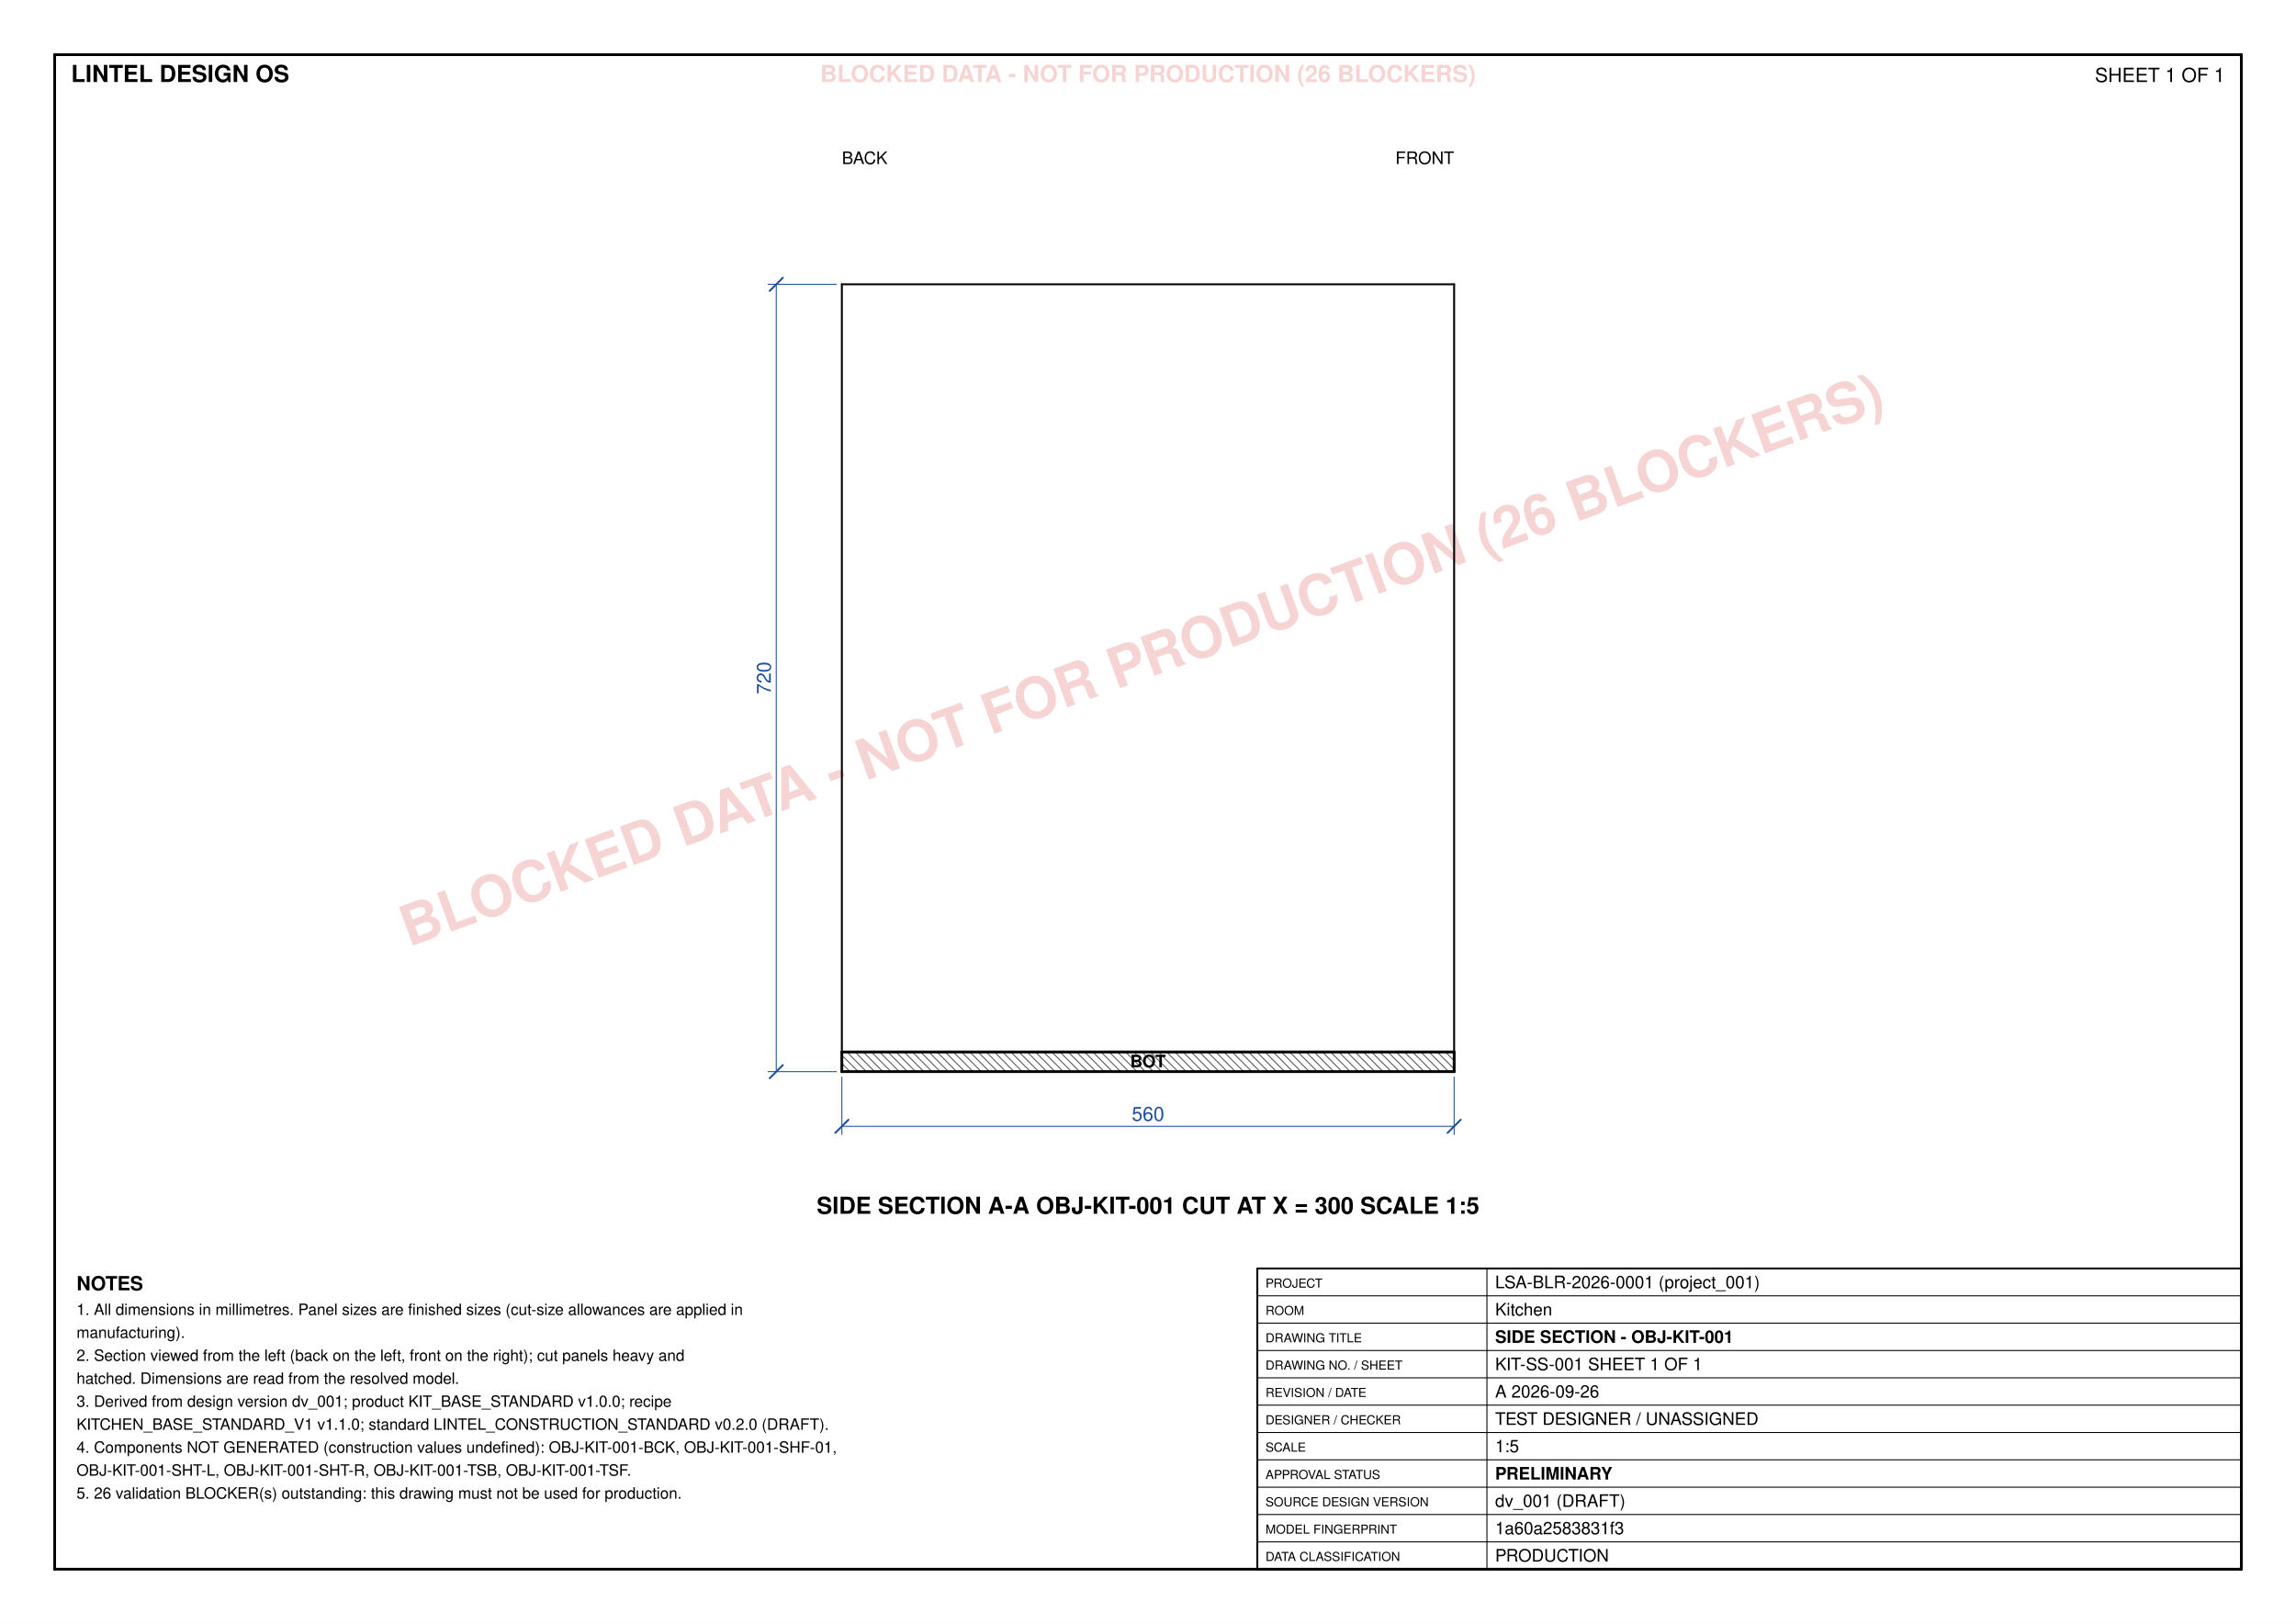
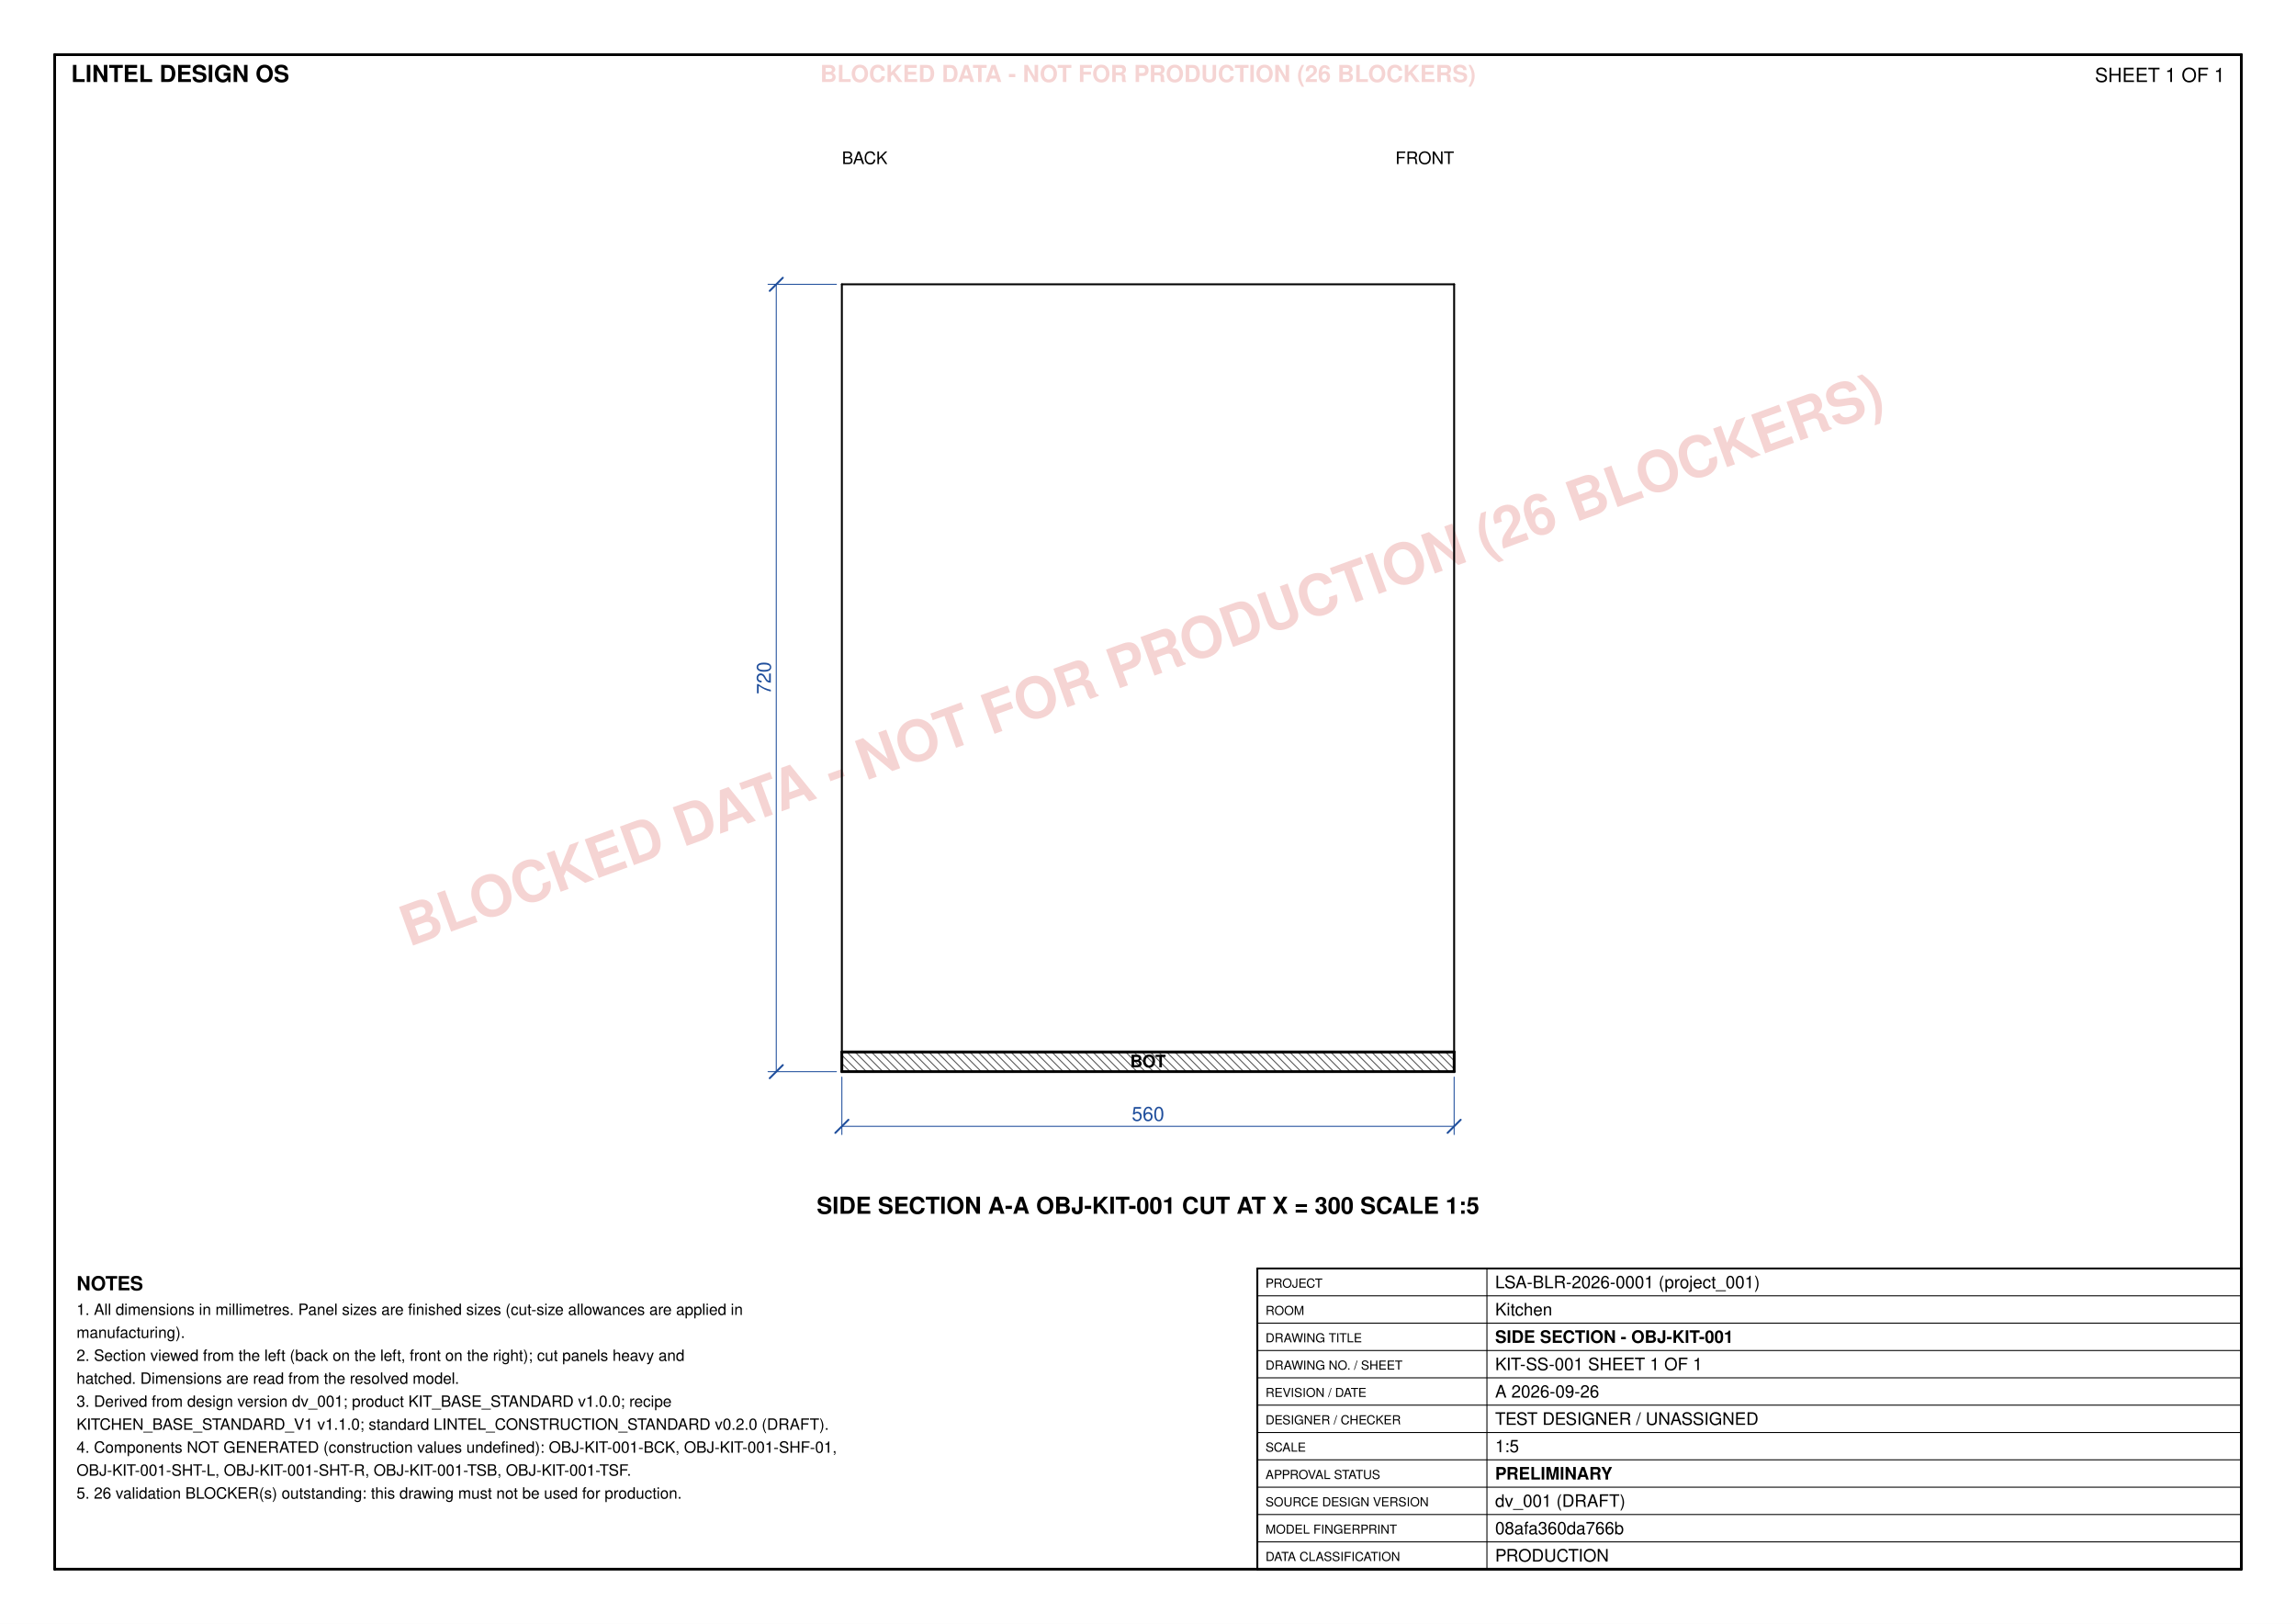
- <svg xmlns="http://www.w3.org/2000/svg" width="420mm" height="297mm" viewBox="0 0 420 297" data-drawing-id="DRW:dv_001:obj_001:SIDE_SECTION:KIT-SS-001:RA" data-drawing-type="SIDE_SECTION" data-status="PRELIMINARY" data-design-version="dv_001" data-model-fingerprint="1a60a2583831f3" data-classification="PRODUCTION" data-content-hash="15515f000082c9" data-sheet="1/1">
+ <svg xmlns="http://www.w3.org/2000/svg" width="420mm" height="297mm" viewBox="0 0 420 297" data-drawing-id="DRW:dv_001:obj_001:SIDE_SECTION:KIT-SS-001:RA" data-drawing-type="SIDE_SECTION" data-status="PRELIMINARY" data-design-version="dv_001" data-model-fingerprint="08afa360da766b" data-classification="PRODUCTION" data-content-hash="0e66e98a589503" data-sheet="1/1">
  <rect x="0" y="0" width="420" height="297" fill="#ffffff" />
  <g id="WATERMARK" fill="#d9534f" stroke="#d9534f" opacity="0.25" font-family="Helvetica, Arial, sans-serif" stroke-linecap="round">
    <text stroke="none" x="210" y="124" font-size="10.286" text-anchor="middle" font-weight="bold" transform="rotate(-20 210 124)">BLOCKED DATA - NOT FOR PRODUCTION (26 BLOCKERS)</text>
    <text stroke="none" x="210" y="15" font-size="4.286" text-anchor="middle" font-weight="bold">BLOCKED DATA - NOT FOR PRODUCTION (26 BLOCKERS)</text>
  </g>
  <g id="BORDER" fill="#000000" stroke="#000000" font-family="Helvetica, Arial, sans-serif" stroke-linecap="round">
    <line fill="none" x1="10" y1="10" x2="410" y2="10" stroke-width="0.5" />
    <line fill="none" x1="410" y1="10" x2="410" y2="287" stroke-width="0.5" />
    <line fill="none" x1="410" y1="287" x2="10" y2="287" stroke-width="0.5" />
    <line fill="none" x1="10" y1="287" x2="10" y2="10" stroke-width="0.5" />
    <text stroke="none" x="13" y="15" font-size="4.286" text-anchor="start" font-weight="bold">LINTEL DESIGN OS</text>
    <text stroke="none" x="407" y="15" font-size="3.571" text-anchor="end">SHEET 1 OF 1</text>
  </g>
  <g id="HIDDEN" fill="#555555" stroke="#555555" font-family="Helvetica, Arial, sans-serif" stroke-linecap="round">
    <line fill="none" x1="154" y1="194.5" x2="155.5" y2="196" stroke-width="0.18" />
    <line fill="none" x1="154" y1="193" x2="157" y2="196" stroke-width="0.18" />
    <line fill="none" x1="154.9" y1="192.4" x2="158.5" y2="196" stroke-width="0.18" />
    <line fill="none" x1="156.4" y1="192.4" x2="160" y2="196" stroke-width="0.18" />
    <line fill="none" x1="157.9" y1="192.4" x2="161.5" y2="196" stroke-width="0.18" />
    <line fill="none" x1="159.4" y1="192.4" x2="163" y2="196" stroke-width="0.18" />
    <line fill="none" x1="160.9" y1="192.4" x2="164.5" y2="196" stroke-width="0.18" />
    <line fill="none" x1="162.4" y1="192.4" x2="166" y2="196" stroke-width="0.18" />
    <line fill="none" x1="163.9" y1="192.4" x2="167.5" y2="196" stroke-width="0.18" />
    <line fill="none" x1="165.4" y1="192.4" x2="169" y2="196" stroke-width="0.18" />
    <line fill="none" x1="166.9" y1="192.4" x2="170.5" y2="196" stroke-width="0.18" />
    <line fill="none" x1="168.4" y1="192.4" x2="172" y2="196" stroke-width="0.18" />
    <line fill="none" x1="169.9" y1="192.4" x2="173.5" y2="196" stroke-width="0.18" />
    <line fill="none" x1="171.4" y1="192.4" x2="175" y2="196" stroke-width="0.18" />
    <line fill="none" x1="172.9" y1="192.4" x2="176.5" y2="196" stroke-width="0.18" />
    <line fill="none" x1="174.4" y1="192.4" x2="178" y2="196" stroke-width="0.18" />
    <line fill="none" x1="175.9" y1="192.4" x2="179.5" y2="196" stroke-width="0.18" />
    <line fill="none" x1="177.4" y1="192.4" x2="181" y2="196" stroke-width="0.18" />
    <line fill="none" x1="178.9" y1="192.4" x2="182.5" y2="196" stroke-width="0.18" />
    <line fill="none" x1="180.4" y1="192.4" x2="184" y2="196" stroke-width="0.18" />
    <line fill="none" x1="181.9" y1="192.4" x2="185.5" y2="196" stroke-width="0.18" />
    <line fill="none" x1="183.4" y1="192.4" x2="187" y2="196" stroke-width="0.18" />
    <line fill="none" x1="184.9" y1="192.4" x2="188.5" y2="196" stroke-width="0.18" />
    <line fill="none" x1="186.4" y1="192.4" x2="190" y2="196" stroke-width="0.18" />
    <line fill="none" x1="187.9" y1="192.4" x2="191.5" y2="196" stroke-width="0.18" />
    <line fill="none" x1="189.4" y1="192.4" x2="193" y2="196" stroke-width="0.18" />
    <line fill="none" x1="190.9" y1="192.4" x2="194.5" y2="196" stroke-width="0.18" />
    <line fill="none" x1="192.4" y1="192.4" x2="196" y2="196" stroke-width="0.18" />
    <line fill="none" x1="193.9" y1="192.4" x2="197.5" y2="196" stroke-width="0.18" />
    <line fill="none" x1="195.4" y1="192.4" x2="199" y2="196" stroke-width="0.18" />
    <line fill="none" x1="196.9" y1="192.4" x2="200.5" y2="196" stroke-width="0.18" />
    <line fill="none" x1="198.4" y1="192.4" x2="202" y2="196" stroke-width="0.18" />
    <line fill="none" x1="199.9" y1="192.4" x2="203.5" y2="196" stroke-width="0.18" />
    <line fill="none" x1="201.4" y1="192.4" x2="205" y2="196" stroke-width="0.18" />
    <line fill="none" x1="202.9" y1="192.4" x2="206.5" y2="196" stroke-width="0.18" />
    <line fill="none" x1="204.4" y1="192.4" x2="208" y2="196" stroke-width="0.18" />
    <line fill="none" x1="205.9" y1="192.4" x2="209.5" y2="196" stroke-width="0.18" />
    <line fill="none" x1="207.4" y1="192.4" x2="211" y2="196" stroke-width="0.18" />
    <line fill="none" x1="208.9" y1="192.4" x2="212.5" y2="196" stroke-width="0.18" />
    <line fill="none" x1="210.4" y1="192.4" x2="214" y2="196" stroke-width="0.18" />
    <line fill="none" x1="211.9" y1="192.4" x2="215.5" y2="196" stroke-width="0.18" />
    <line fill="none" x1="213.4" y1="192.4" x2="217" y2="196" stroke-width="0.18" />
    <line fill="none" x1="214.9" y1="192.4" x2="218.5" y2="196" stroke-width="0.18" />
    <line fill="none" x1="216.4" y1="192.4" x2="220" y2="196" stroke-width="0.18" />
    <line fill="none" x1="217.9" y1="192.4" x2="221.5" y2="196" stroke-width="0.18" />
    <line fill="none" x1="219.4" y1="192.4" x2="223" y2="196" stroke-width="0.18" />
    <line fill="none" x1="220.9" y1="192.4" x2="224.5" y2="196" stroke-width="0.18" />
    <line fill="none" x1="222.4" y1="192.4" x2="226" y2="196" stroke-width="0.18" />
    <line fill="none" x1="223.9" y1="192.4" x2="227.5" y2="196" stroke-width="0.18" />
    <line fill="none" x1="225.4" y1="192.4" x2="229" y2="196" stroke-width="0.18" />
    <line fill="none" x1="226.9" y1="192.4" x2="230.5" y2="196" stroke-width="0.18" />
    <line fill="none" x1="228.4" y1="192.4" x2="232" y2="196" stroke-width="0.18" />
    <line fill="none" x1="229.9" y1="192.4" x2="233.5" y2="196" stroke-width="0.18" />
    <line fill="none" x1="231.4" y1="192.4" x2="235" y2="196" stroke-width="0.18" />
    <line fill="none" x1="232.9" y1="192.4" x2="236.5" y2="196" stroke-width="0.18" />
    <line fill="none" x1="234.4" y1="192.4" x2="238" y2="196" stroke-width="0.18" />
    <line fill="none" x1="235.9" y1="192.4" x2="239.5" y2="196" stroke-width="0.18" />
    <line fill="none" x1="237.4" y1="192.4" x2="241" y2="196" stroke-width="0.18" />
    <line fill="none" x1="238.9" y1="192.4" x2="242.5" y2="196" stroke-width="0.18" />
    <line fill="none" x1="240.4" y1="192.4" x2="244" y2="196" stroke-width="0.18" />
    <line fill="none" x1="241.9" y1="192.4" x2="245.5" y2="196" stroke-width="0.18" />
    <line fill="none" x1="243.4" y1="192.4" x2="247" y2="196" stroke-width="0.18" />
    <line fill="none" x1="244.9" y1="192.4" x2="248.5" y2="196" stroke-width="0.18" />
    <line fill="none" x1="246.4" y1="192.4" x2="250" y2="196" stroke-width="0.18" />
    <line fill="none" x1="247.9" y1="192.4" x2="251.5" y2="196" stroke-width="0.18" />
    <line fill="none" x1="249.4" y1="192.4" x2="253" y2="196" stroke-width="0.18" />
    <line fill="none" x1="250.9" y1="192.4" x2="254.5" y2="196" stroke-width="0.18" />
    <line fill="none" x1="252.4" y1="192.4" x2="256" y2="196" stroke-width="0.18" />
    <line fill="none" x1="253.9" y1="192.4" x2="257.5" y2="196" stroke-width="0.18" />
    <line fill="none" x1="255.4" y1="192.4" x2="259" y2="196" stroke-width="0.18" />
    <line fill="none" x1="256.9" y1="192.4" x2="260.5" y2="196" stroke-width="0.18" />
    <line fill="none" x1="258.4" y1="192.4" x2="262" y2="196" stroke-width="0.18" />
    <line fill="none" x1="259.9" y1="192.4" x2="263.5" y2="196" stroke-width="0.18" />
    <line fill="none" x1="261.4" y1="192.4" x2="265" y2="196" stroke-width="0.18" />
    <line fill="none" x1="262.9" y1="192.4" x2="266" y2="195.5" stroke-width="0.18" />
    <line fill="none" x1="264.4" y1="192.4" x2="266" y2="194" stroke-width="0.18" />
    <line fill="none" x1="265.9" y1="192.4" x2="266" y2="192.5" stroke-width="0.18" />
  </g>
  <g id="VISIBLE" fill="#000000" stroke="#000000" font-family="Helvetica, Arial, sans-serif" stroke-linecap="round">
    <line fill="none" x1="154" y1="196" x2="266" y2="196" stroke-width="0.35" />
    <line fill="none" x1="154" y1="192.4" x2="266" y2="192.4" stroke-width="0.35" />
    <line fill="none" x1="154" y1="52" x2="266" y2="52" stroke-width="0.35" />
    <line fill="none" x1="154" y1="196" x2="154" y2="52" stroke-width="0.35" />
    <line fill="none" x1="266" y1="196" x2="266" y2="52" stroke-width="0.35" />
    <line fill="none" x1="154" y1="192.4" x2="266" y2="192.4" stroke-width="0.5" />
    <line fill="none" x1="266" y1="192.4" x2="266" y2="196" stroke-width="0.5" />
    <line fill="none" x1="266" y1="196" x2="154" y2="196" stroke-width="0.5" />
    <line fill="none" x1="154" y1="196" x2="154" y2="192.4" stroke-width="0.5" />
  </g>
  <g id="DIMENSION" fill="#1f4e9c" stroke="#1f4e9c" font-family="Helvetica, Arial, sans-serif" stroke-linecap="round">
    <line fill="none" x1="153" y1="196" x2="140.5" y2="196" stroke-width="0.18" />
    <line fill="none" x1="140.8" y1="197.2" x2="143.2" y2="194.8" stroke-width="0.35" />
    <line fill="none" x1="153" y1="52" x2="140.5" y2="52" stroke-width="0.18" />
    <line fill="none" x1="140.8" y1="53.2" x2="143.2" y2="50.8" stroke-width="0.35" />
    <line fill="none" x1="142" y1="196" x2="142" y2="52" stroke-width="0.18" />
    <text stroke="none" x="141" y="124" font-size="3.571" text-anchor="middle" transform="rotate(-90 141 124)">720</text>
    <line fill="none" x1="154" y1="197" x2="154" y2="207.5" stroke-width="0.18" />
    <line fill="none" x1="152.8" y1="207.2" x2="155.2" y2="204.8" stroke-width="0.35" />
    <line fill="none" x1="266" y1="197" x2="266" y2="207.5" stroke-width="0.18" />
    <line fill="none" x1="264.8" y1="207.2" x2="267.2" y2="204.8" stroke-width="0.35" />
    <line fill="none" x1="154" y1="206" x2="266" y2="206" stroke-width="0.18" />
    <text stroke="none" x="210" y="205" font-size="3.571" text-anchor="middle">560</text>
  </g>
  <g id="ANNOTATION" fill="#000000" stroke="#000000" font-family="Helvetica, Arial, sans-serif" stroke-linecap="round">
    <text stroke="none" x="210" y="195.2" font-size="3.143" text-anchor="middle" font-weight="bold">BOT</text>
    <text stroke="none" x="210" y="222" font-size="4.286" text-anchor="middle" font-weight="bold">SIDE SECTION A-A  OBJ-KIT-001  CUT AT X = 300  SCALE 1:5</text>
    <text stroke="none" x="154" y="30" font-size="3.143" text-anchor="start">BACK</text>
    <text stroke="none" x="266" y="30" font-size="3.143" text-anchor="end">FRONT</text>
    <text stroke="none" x="14" y="236" font-size="3.571" text-anchor="start" font-weight="bold">NOTES</text>
    <text stroke="none" x="14" y="240.5" font-size="2.857" text-anchor="start">1. All dimensions in millimetres. Panel sizes are finished sizes (cut-size allowances are applied in</text>
    <text stroke="none" x="14" y="244.7" font-size="2.857" text-anchor="start">   manufacturing).</text>
    <text stroke="none" x="14" y="248.9" font-size="2.857" text-anchor="start">2. Section viewed from the left (back on the left, front on the right); cut panels heavy and</text>
    <text stroke="none" x="14" y="253.1" font-size="2.857" text-anchor="start">   hatched. Dimensions are read from the resolved model.</text>
    <text stroke="none" x="14" y="257.3" font-size="2.857" text-anchor="start">3. Derived from design version dv_001; product KIT_BASE_STANDARD v1.0.0; recipe</text>
    <text stroke="none" x="14" y="261.5" font-size="2.857" text-anchor="start">   KITCHEN_BASE_STANDARD_V1 v1.1.0; standard LINTEL_CONSTRUCTION_STANDARD v0.2.0 (DRAFT).</text>
    <text stroke="none" x="14" y="265.7" font-size="2.857" text-anchor="start">4. Components NOT GENERATED (construction values undefined): OBJ-KIT-001-BCK, OBJ-KIT-001-SHF-01,</text>
    <text stroke="none" x="14" y="269.9" font-size="2.857" text-anchor="start">   OBJ-KIT-001-SHT-L, OBJ-KIT-001-SHT-R, OBJ-KIT-001-TSB, OBJ-KIT-001-TSF.</text>
    <text stroke="none" x="14" y="274.1" font-size="2.857" text-anchor="start">5. 26 validation BLOCKER(s) outstanding: this drawing must not be used for production.</text>
  </g>
  <g id="TITLE_BLOCK" fill="#000000" stroke="#000000" font-family="Helvetica, Arial, sans-serif" stroke-linecap="round">
    <line fill="none" x1="230" y1="232" x2="410" y2="232" stroke-width="0.35" />
    <line fill="none" x1="410" y1="232" x2="410" y2="287" stroke-width="0.35" />
    <line fill="none" x1="410" y1="287" x2="230" y2="287" stroke-width="0.35" />
    <line fill="none" x1="230" y1="287" x2="230" y2="232" stroke-width="0.35" />
    <line fill="none" x1="272" y1="232" x2="272" y2="287" stroke-width="0.18" />
    <text stroke="none" x="231.5" y="235.5" font-size="2.286" text-anchor="start">PROJECT</text>
    <text stroke="none" x="273.5" y="235.6" font-size="3.143" text-anchor="start">LSA-BLR-2026-0001 (project_001)</text>
    <line fill="none" x1="230" y1="237" x2="410" y2="237" stroke-width="0.18" />
    <text stroke="none" x="231.5" y="240.5" font-size="2.286" text-anchor="start">ROOM</text>
    <text stroke="none" x="273.5" y="240.6" font-size="3.143" text-anchor="start">Kitchen</text>
    <line fill="none" x1="230" y1="242" x2="410" y2="242" stroke-width="0.18" />
    <text stroke="none" x="231.5" y="245.5" font-size="2.286" text-anchor="start">DRAWING TITLE</text>
    <text stroke="none" x="273.5" y="245.6" font-size="3.143" text-anchor="start" font-weight="bold">SIDE SECTION - OBJ-KIT-001</text>
    <line fill="none" x1="230" y1="247" x2="410" y2="247" stroke-width="0.18" />
    <text stroke="none" x="231.5" y="250.5" font-size="2.286" text-anchor="start">DRAWING NO. / SHEET</text>
    <text stroke="none" x="273.5" y="250.6" font-size="3.143" text-anchor="start">KIT-SS-001   SHEET 1 OF 1</text>
    <line fill="none" x1="230" y1="252" x2="410" y2="252" stroke-width="0.18" />
    <text stroke="none" x="231.5" y="255.5" font-size="2.286" text-anchor="start">REVISION / DATE</text>
    <text stroke="none" x="273.5" y="255.6" font-size="3.143" text-anchor="start">A   2026-09-26</text>
    <line fill="none" x1="230" y1="257" x2="410" y2="257" stroke-width="0.18" />
    <text stroke="none" x="231.5" y="260.5" font-size="2.286" text-anchor="start">DESIGNER / CHECKER</text>
    <text stroke="none" x="273.5" y="260.6" font-size="3.143" text-anchor="start">TEST DESIGNER / UNASSIGNED</text>
    <line fill="none" x1="230" y1="262" x2="410" y2="262" stroke-width="0.18" />
    <text stroke="none" x="231.5" y="265.5" font-size="2.286" text-anchor="start">SCALE</text>
    <text stroke="none" x="273.5" y="265.6" font-size="3.143" text-anchor="start">1:5</text>
    <line fill="none" x1="230" y1="267" x2="410" y2="267" stroke-width="0.18" />
    <text stroke="none" x="231.5" y="270.5" font-size="2.286" text-anchor="start">APPROVAL STATUS</text>
    <text stroke="none" x="273.5" y="270.6" font-size="3.143" text-anchor="start" font-weight="bold">PRELIMINARY</text>
    <line fill="none" x1="230" y1="272" x2="410" y2="272" stroke-width="0.18" />
    <text stroke="none" x="231.5" y="275.5" font-size="2.286" text-anchor="start">SOURCE DESIGN VERSION</text>
    <text stroke="none" x="273.5" y="275.6" font-size="3.143" text-anchor="start">dv_001 (DRAFT)</text>
    <line fill="none" x1="230" y1="277" x2="410" y2="277" stroke-width="0.18" />
    <text stroke="none" x="231.5" y="280.5" font-size="2.286" text-anchor="start">MODEL FINGERPRINT</text>
-     <text stroke="none" x="273.5" y="280.6" font-size="3.143" text-anchor="start">1a60a2583831f3</text>
+     <text stroke="none" x="273.5" y="280.6" font-size="3.143" text-anchor="start">08afa360da766b</text>
    <line fill="none" x1="230" y1="282" x2="410" y2="282" stroke-width="0.18" />
    <text stroke="none" x="231.5" y="285.5" font-size="2.286" text-anchor="start">DATA CLASSIFICATION</text>
    <text stroke="none" x="273.5" y="285.6" font-size="3.143" text-anchor="start">PRODUCTION</text>
  </g>
</svg>
